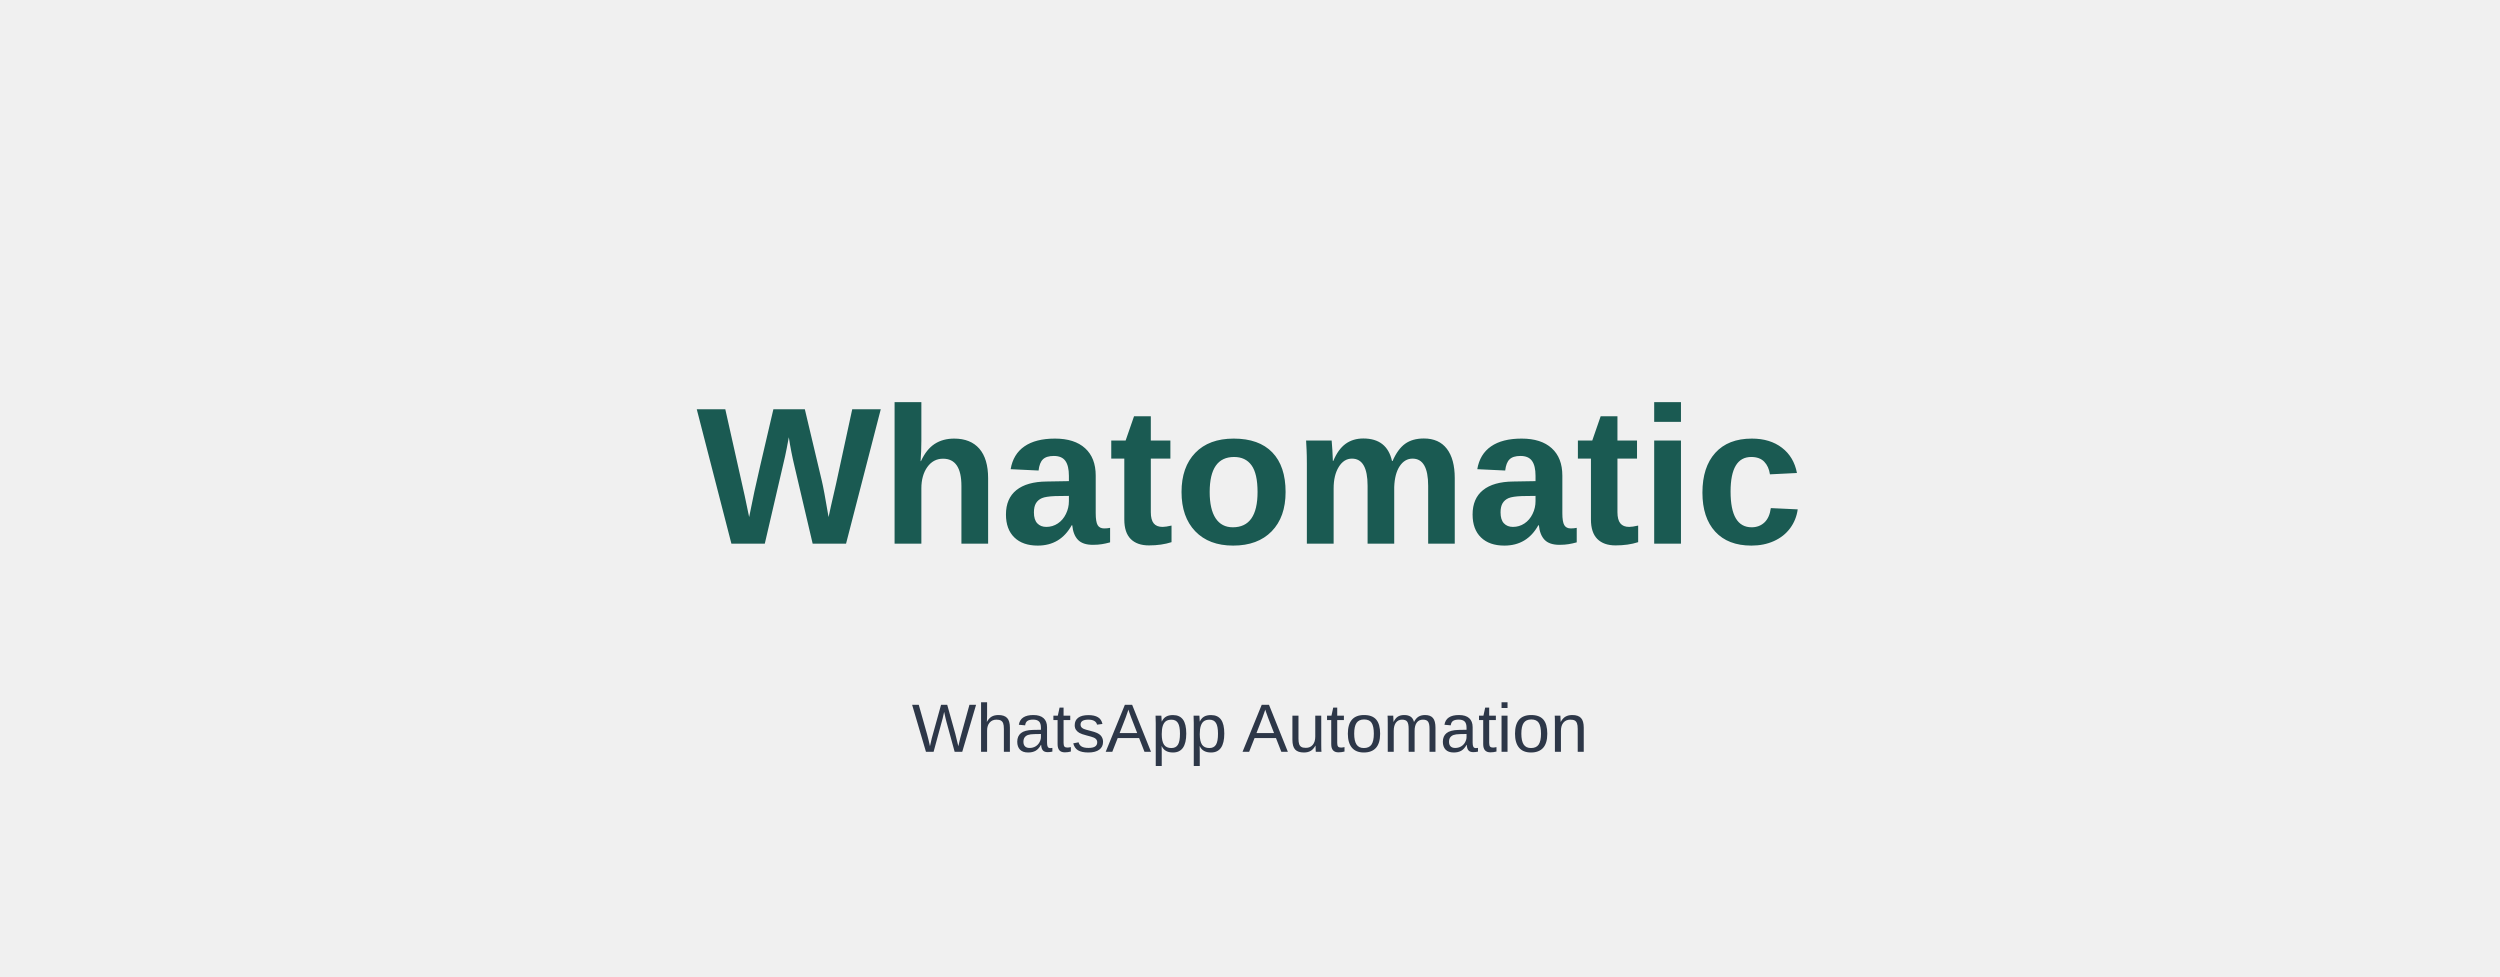
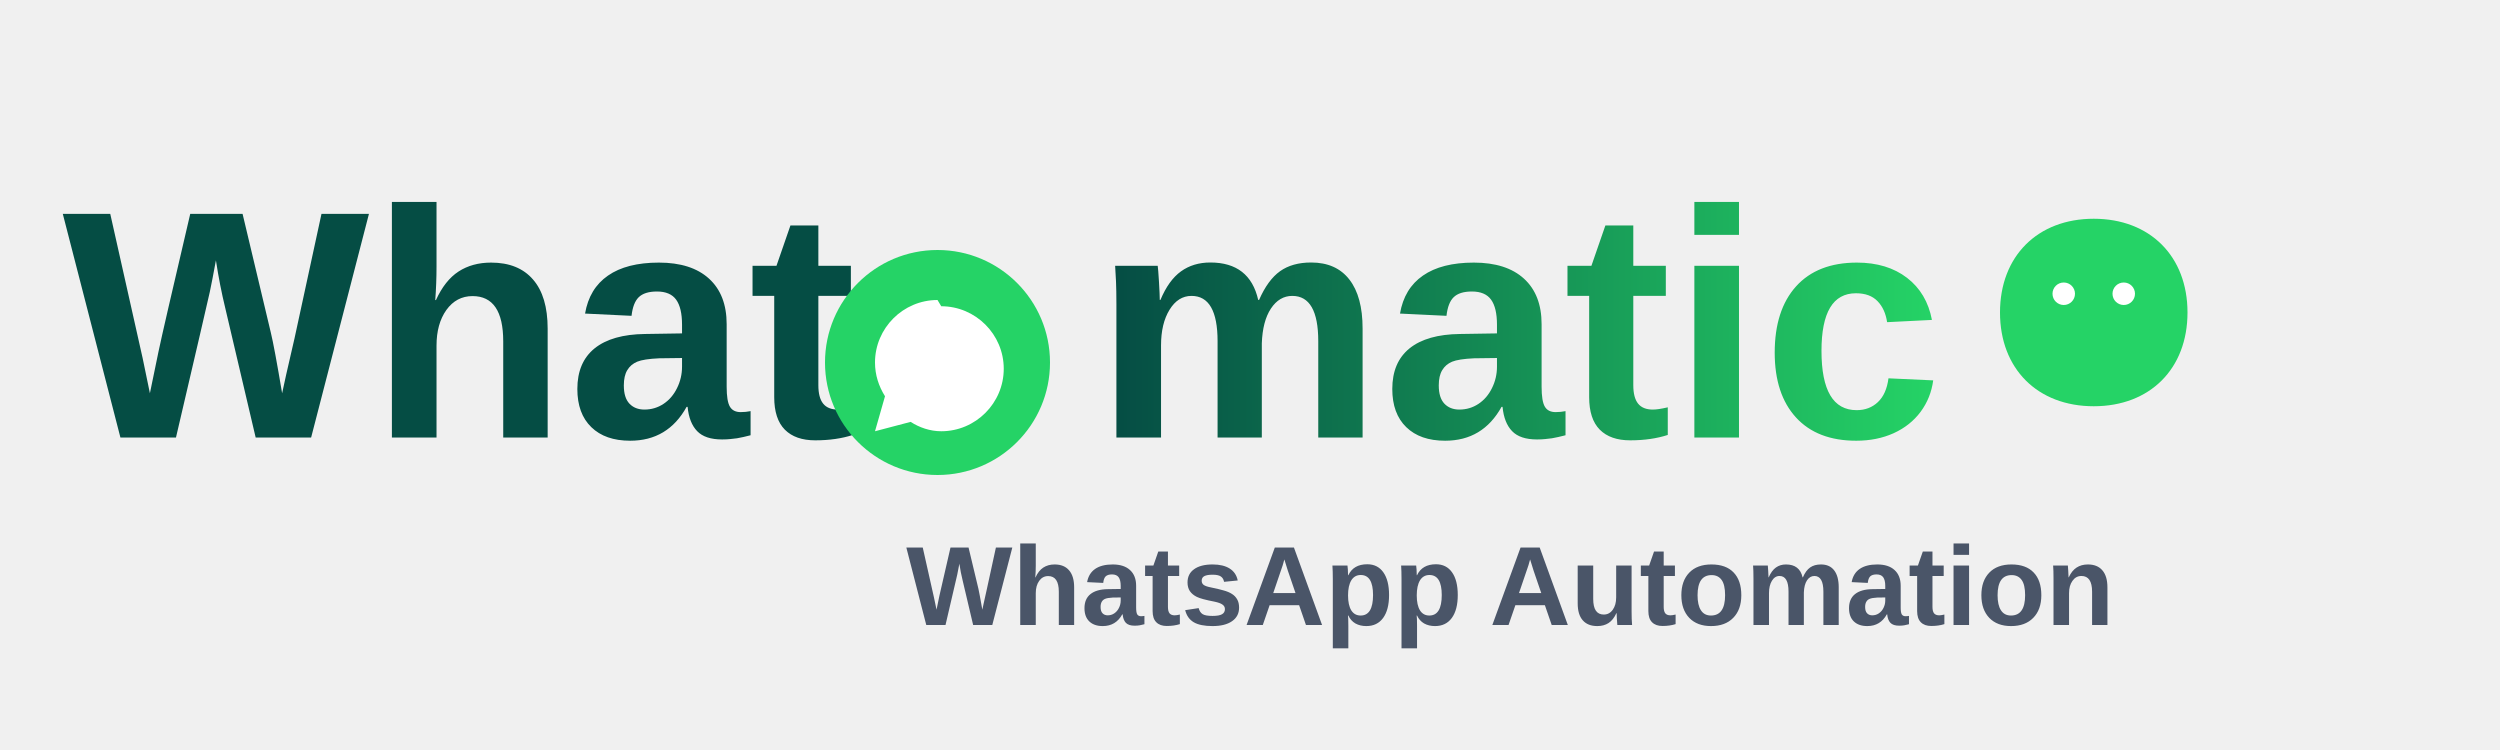
- <svg xmlns="http://www.w3.org/2000/svg" viewBox="0 0 1024 400">
-   <text x="50%" y="50%" dominant-baseline="middle" text-anchor="middle" font-family="Arial, sans-serif" font-size="80" font-weight="bold" fill="#1a5a52">Whatomatic</text>
-   <text x="50%" y="75%" dominant-baseline="middle" text-anchor="middle" font-family="Arial, sans-serif" font-size="28" fill="#2d3748">WhatsApp Automation</text>
+ <svg xmlns="http://www.w3.org/2000/svg" viewBox="0 0 400 120">
+   <defs>
+     <linearGradient id="grad1" x1="0%" y1="0%" x2="100%" y2="0%">
+       <stop offset="0%" style="stop-color:#054d44;stop-opacity:1" />
+       <stop offset="100%" style="stop-color:#25d366;stop-opacity:1" />
+     </linearGradient>
+   </defs>
+   <text x="10" y="70" font-family="Arial, Helvetica, sans-serif" font-size="52" font-weight="900" fill="#054d44">What</text>
+   <circle cx="150" cy="58" r="18" fill="#25d366" />
+   <path d="M150 48c-5.5 0-10 4.5-10 10 0 2 0.6 3.8 1.6 5.4l-1.6 5.6 5.7-1.5c1.4 0.9 3.1 1.5 4.9 1.5 5.5 0 10-4.5 10-10s-4.5-10-10-10z" fill="#fff" />
+   <text x="175" y="70" font-family="Arial, Helvetica, sans-serif" font-size="52" font-weight="900" fill="url(#grad1)">matic</text>
+   <g transform="translate(335, 35) scale(0.6)">
+     <path d="M0 0c15 0 25 10 25 25s-10 25-25 25-25-10-25-25 10-25 25-25z" fill="#25d366" />
+     <circle cx="-8" cy="20" r="3" fill="#fff" />
+     <circle cx="8" cy="20" r="3" fill="#fff" />
+   </g>
+   <text x="145" y="100" font-family="Arial, Helvetica, sans-serif" font-size="18" font-weight="700" fill="#4a5568">WhatsApp Automation</text>
</svg>
